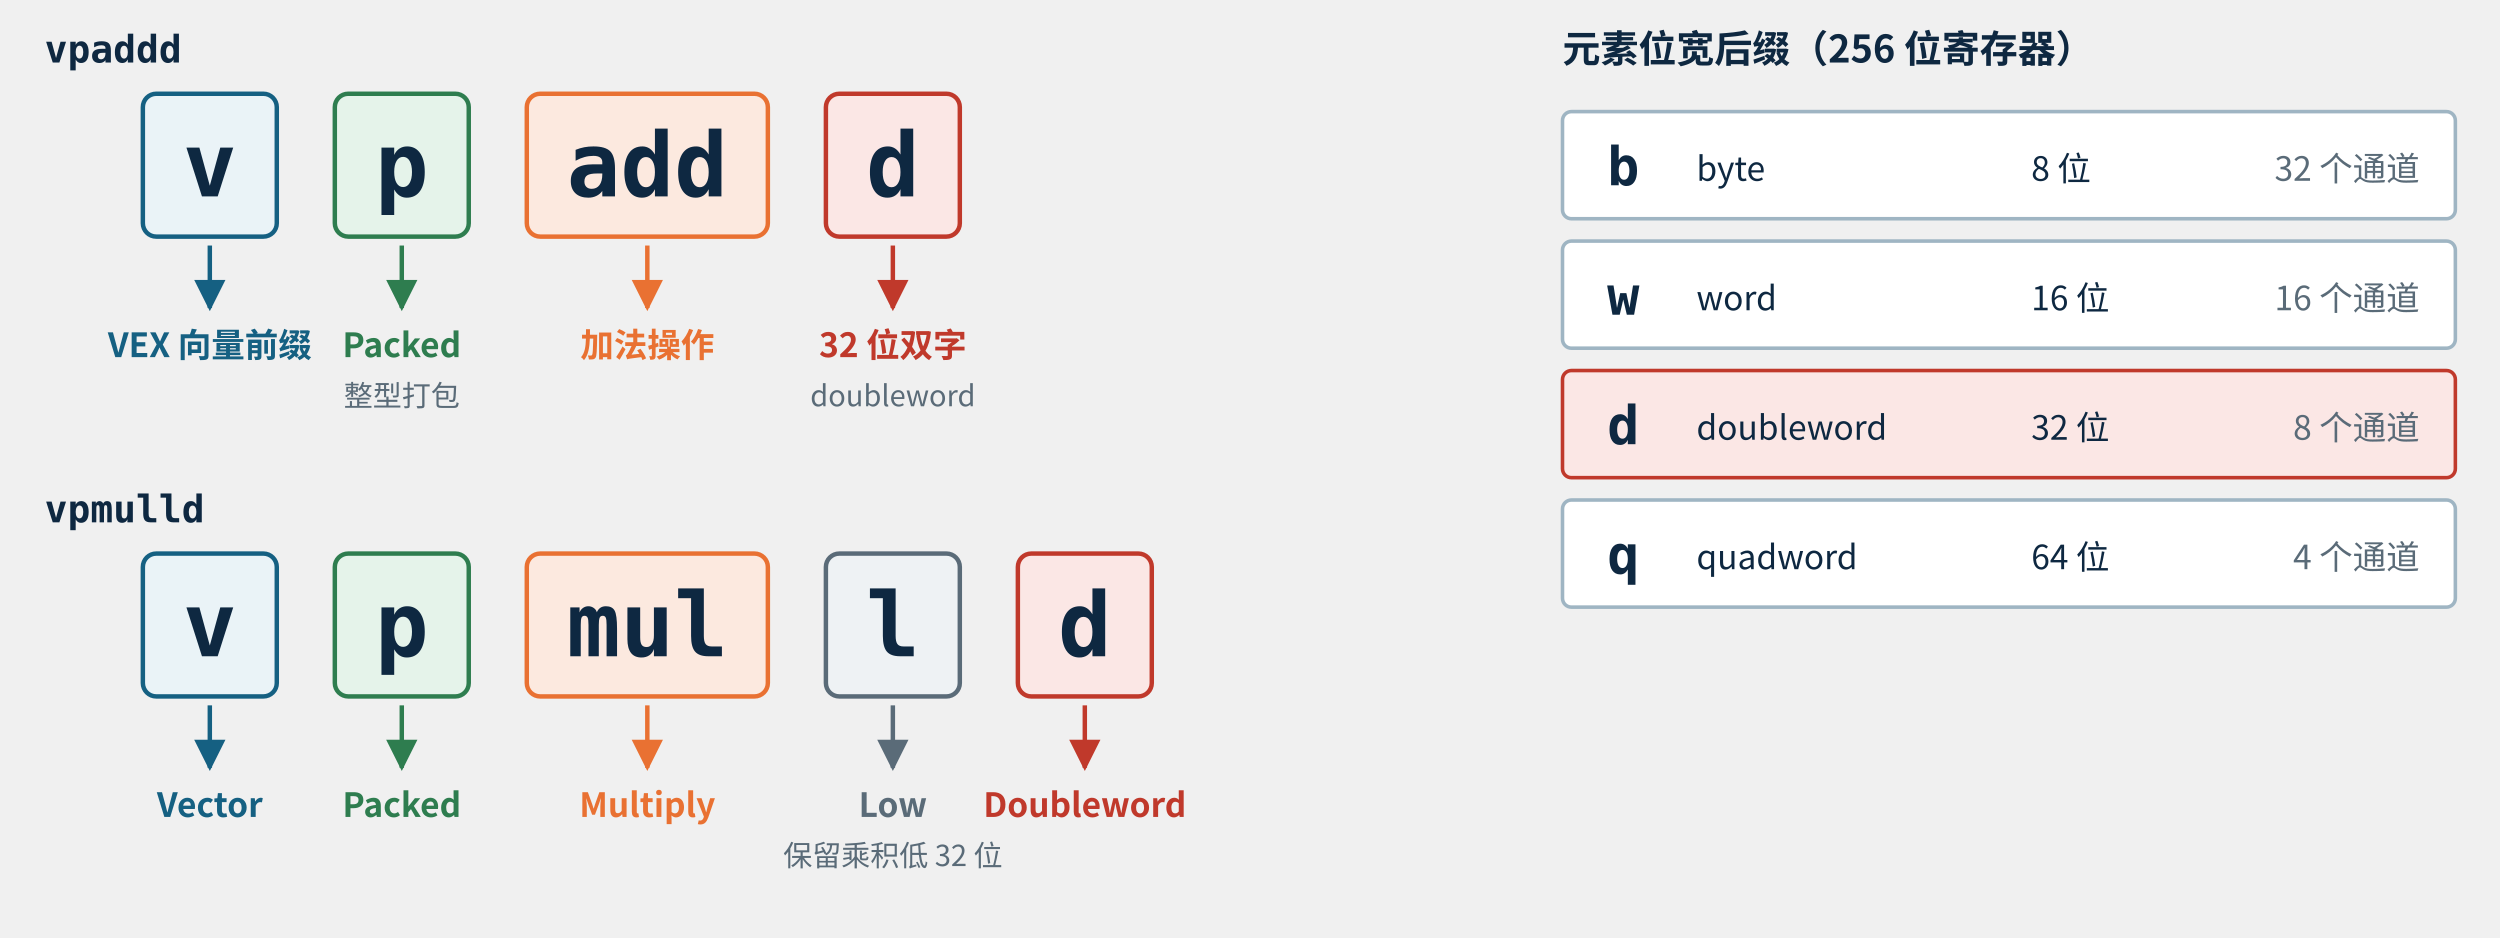
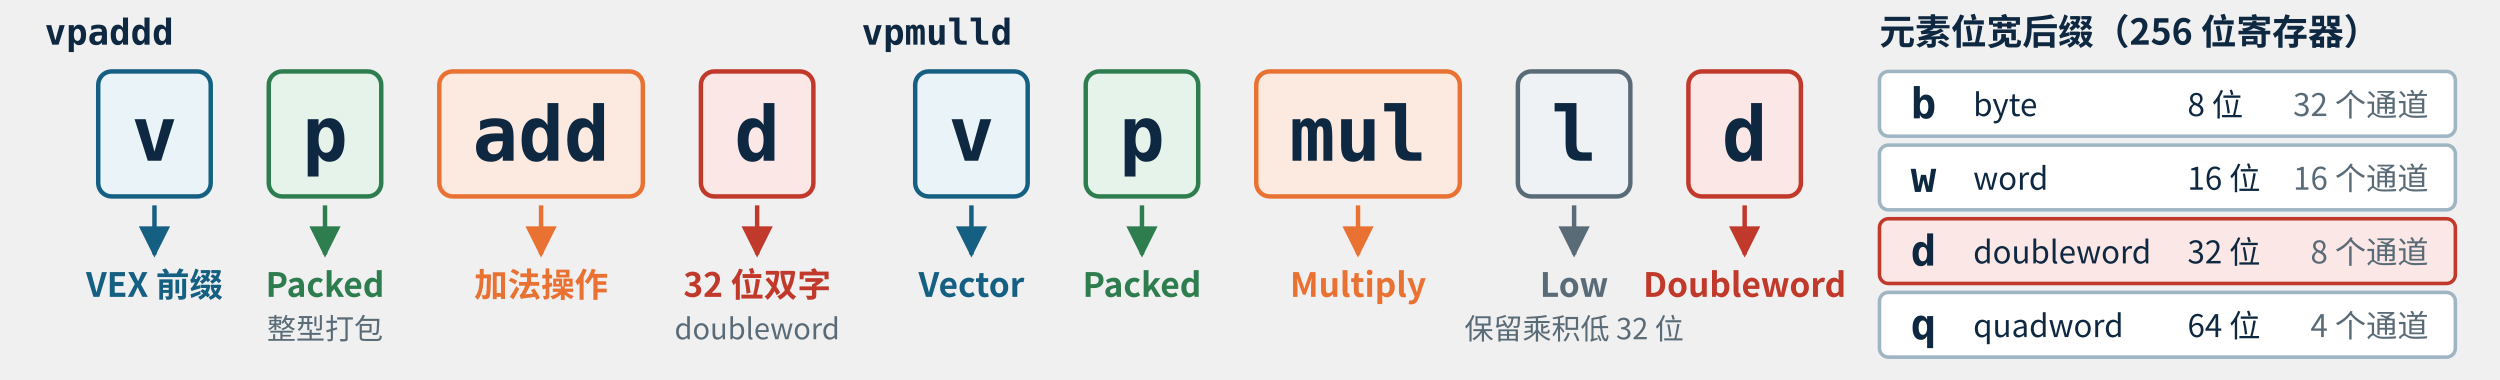
- <svg xmlns="http://www.w3.org/2000/svg" viewBox="0 0 1120 420" width="1120" height="420">
+ <svg xmlns="http://www.w3.org/2000/svg" viewBox="0 0 1120 170" width="1120" height="170">
  <defs>
    <marker id="ah-156082" viewBox="0 0 10 10" refX="9" refY="5" markerWidth="7" markerHeight="7" orient="auto-start-reverse">
      <path d="M0,0 L10,5 L0,10 z" fill="#156082" />
    </marker>
    <marker id="ah-e97132" viewBox="0 0 10 10" refX="9" refY="5" markerWidth="7" markerHeight="7" orient="auto-start-reverse">
      <path d="M0,0 L10,5 L0,10 z" fill="#e97132" />
    </marker>
    <marker id="ah-0e2841" viewBox="0 0 10 10" refX="9" refY="5" markerWidth="7" markerHeight="7" orient="auto-start-reverse">
      <path d="M0,0 L10,5 L0,10 z" fill="#0e2841" />
    </marker>
    <marker id="ah-2e7d4f" viewBox="0 0 10 10" refX="9" refY="5" markerWidth="7" markerHeight="7" orient="auto-start-reverse">
      <path d="M0,0 L10,5 L0,10 z" fill="#2e7d4f" />
    </marker>
    <marker id="ah-c0392b" viewBox="0 0 10 10" refX="9" refY="5" markerWidth="7" markerHeight="7" orient="auto-start-reverse">
      <path d="M0,0 L10,5 L0,10 z" fill="#c0392b" />
    </marker>
    <marker id="ah-5a6b78" viewBox="0 0 10 10" refX="9" refY="5" markerWidth="7" markerHeight="7" orient="auto-start-reverse">
      <path d="M0,0 L10,5 L0,10 z" fill="#5a6b78" />
    </marker>
    <marker id="ah-9fb5c3" viewBox="0 0 10 10" refX="9" refY="5" markerWidth="7" markerHeight="7" orient="auto-start-reverse">
      <path d="M0,0 L10,5 L0,10 z" fill="#9fb5c3" />
    </marker>
  </defs>
-   <text x="20.0" y="28.0" font-family="SFMono-Regular, Menlo, DejaVu Sans Mono, Consolas, monospace" font-size="17" font-weight="bold" fill="#0e2841" text-anchor="start">vpaddd</text>
-   <rect x="64.0" y="42.0" width="60.0" height="64.0" rx="6" fill="#eaf3f7" stroke="#156082" stroke-width="2" />
-   <text x="94.0" y="88.0" font-family="SFMono-Regular, Menlo, DejaVu Sans Mono, Consolas, monospace" font-size="40" font-weight="bold" fill="#0e2841" text-anchor="middle">v</text>
-   <line x1="94.0" y1="110.0" x2="94.0" y2="138.0" stroke="#156082" stroke-width="2" marker-end="url(#ah-156082)" />
-   <text x="94.0" y="160.0" font-family="PingFang SC, Noto Sans CJK SC, Source Han Sans SC, sans-serif" font-size="15" font-weight="bold" fill="#156082" text-anchor="middle">VEX 向量前缀</text>
-   <rect x="150.0" y="42.0" width="60.0" height="64.0" rx="6" fill="#e5f3ea" stroke="#2e7d4f" stroke-width="2" />
-   <text x="180.0" y="88.0" font-family="SFMono-Regular, Menlo, DejaVu Sans Mono, Consolas, monospace" font-size="40" font-weight="bold" fill="#0e2841" text-anchor="middle">p</text>
-   <line x1="180.0" y1="110.0" x2="180.0" y2="138.0" stroke="#2e7d4f" stroke-width="2" marker-end="url(#ah-2e7d4f)" />
-   <text x="180.0" y="160.0" font-family="PingFang SC, Noto Sans CJK SC, Source Han Sans SC, sans-serif" font-size="15" font-weight="bold" fill="#2e7d4f" text-anchor="middle">Packed</text>
-   <text x="180.0" y="182.0" font-family="PingFang SC, Noto Sans CJK SC, Source Han Sans SC, sans-serif" font-size="13" font-weight="normal" fill="#5a6b78" text-anchor="middle">整型打包</text>
-   <rect x="236.0" y="42.0" width="108.0" height="64.0" rx="6" fill="#fce9df" stroke="#e97132" stroke-width="2" />
-   <text x="290.0" y="88.0" font-family="SFMono-Regular, Menlo, DejaVu Sans Mono, Consolas, monospace" font-size="40" font-weight="bold" fill="#0e2841" text-anchor="middle">add</text>
-   <line x1="290.0" y1="110.0" x2="290.0" y2="138.0" stroke="#e97132" stroke-width="2" marker-end="url(#ah-e97132)" />
-   <text x="290.0" y="160.0" font-family="PingFang SC, Noto Sans CJK SC, Source Han Sans SC, sans-serif" font-size="15" font-weight="bold" fill="#e97132" text-anchor="middle">加法操作</text>
-   <rect x="370.0" y="42.0" width="60.0" height="64.0" rx="6" fill="#fbe7e5" stroke="#c0392b" stroke-width="2" />
-   <text x="400.0" y="88.0" font-family="SFMono-Regular, Menlo, DejaVu Sans Mono, Consolas, monospace" font-size="40" font-weight="bold" fill="#0e2841" text-anchor="middle">d</text>
-   <line x1="400.0" y1="110.0" x2="400.0" y2="138.0" stroke="#c0392b" stroke-width="2" marker-end="url(#ah-c0392b)" />
-   <text x="400.0" y="160.0" font-family="PingFang SC, Noto Sans CJK SC, Source Han Sans SC, sans-serif" font-size="15" font-weight="bold" fill="#c0392b" text-anchor="middle">32 位双字</text>
-   <text x="400.0" y="182.0" font-family="PingFang SC, Noto Sans CJK SC, Source Han Sans SC, sans-serif" font-size="13" font-weight="normal" fill="#5a6b78" text-anchor="middle">doubleword</text>
-   <text x="20.0" y="234.0" font-family="SFMono-Regular, Menlo, DejaVu Sans Mono, Consolas, monospace" font-size="17" font-weight="bold" fill="#0e2841" text-anchor="start">vpmulld</text>
-   <rect x="64.0" y="248.0" width="60.0" height="64.0" rx="6" fill="#eaf3f7" stroke="#156082" stroke-width="2" />
-   <text x="94.0" y="294.0" font-family="SFMono-Regular, Menlo, DejaVu Sans Mono, Consolas, monospace" font-size="40" font-weight="bold" fill="#0e2841" text-anchor="middle">v</text>
-   <line x1="94.0" y1="316.0" x2="94.0" y2="344.0" stroke="#156082" stroke-width="2" marker-end="url(#ah-156082)" />
-   <text x="94.0" y="366.0" font-family="PingFang SC, Noto Sans CJK SC, Source Han Sans SC, sans-serif" font-size="15" font-weight="bold" fill="#156082" text-anchor="middle">Vector</text>
-   <rect x="150.0" y="248.0" width="60.0" height="64.0" rx="6" fill="#e5f3ea" stroke="#2e7d4f" stroke-width="2" />
-   <text x="180.0" y="294.0" font-family="SFMono-Regular, Menlo, DejaVu Sans Mono, Consolas, monospace" font-size="40" font-weight="bold" fill="#0e2841" text-anchor="middle">p</text>
-   <line x1="180.0" y1="316.0" x2="180.0" y2="344.0" stroke="#2e7d4f" stroke-width="2" marker-end="url(#ah-2e7d4f)" />
-   <text x="180.0" y="366.0" font-family="PingFang SC, Noto Sans CJK SC, Source Han Sans SC, sans-serif" font-size="15" font-weight="bold" fill="#2e7d4f" text-anchor="middle">Packed</text>
-   <rect x="236.0" y="248.0" width="108.0" height="64.0" rx="6" fill="#fce9df" stroke="#e97132" stroke-width="2" />
-   <text x="290.0" y="294.0" font-family="SFMono-Regular, Menlo, DejaVu Sans Mono, Consolas, monospace" font-size="40" font-weight="bold" fill="#0e2841" text-anchor="middle">mul</text>
-   <line x1="290.0" y1="316.0" x2="290.0" y2="344.0" stroke="#e97132" stroke-width="2" marker-end="url(#ah-e97132)" />
-   <text x="290.0" y="366.0" font-family="PingFang SC, Noto Sans CJK SC, Source Han Sans SC, sans-serif" font-size="15" font-weight="bold" fill="#e97132" text-anchor="middle">Multiply</text>
-   <rect x="370.0" y="248.0" width="60.0" height="64.0" rx="6" fill="#eef2f4" stroke="#5a6b78" stroke-width="2" />
-   <text x="400.0" y="294.0" font-family="SFMono-Regular, Menlo, DejaVu Sans Mono, Consolas, monospace" font-size="40" font-weight="bold" fill="#0e2841" text-anchor="middle">l</text>
-   <line x1="400.0" y1="316.0" x2="400.0" y2="344.0" stroke="#5a6b78" stroke-width="2" marker-end="url(#ah-5a6b78)" />
-   <text x="400.0" y="366.0" font-family="PingFang SC, Noto Sans CJK SC, Source Han Sans SC, sans-serif" font-size="15" font-weight="bold" fill="#5a6b78" text-anchor="middle">Low</text>
-   <text x="400.0" y="388.0" font-family="PingFang SC, Noto Sans CJK SC, Source Han Sans SC, sans-serif" font-size="13" font-weight="normal" fill="#5a6b78" text-anchor="middle">保留乘积低 32 位</text>
-   <rect x="456.0" y="248.0" width="60.0" height="64.0" rx="6" fill="#fbe7e5" stroke="#c0392b" stroke-width="2" />
-   <text x="486.0" y="294.0" font-family="SFMono-Regular, Menlo, DejaVu Sans Mono, Consolas, monospace" font-size="40" font-weight="bold" fill="#0e2841" text-anchor="middle">d</text>
-   <line x1="486.0" y1="316.0" x2="486.0" y2="344.0" stroke="#c0392b" stroke-width="2" marker-end="url(#ah-c0392b)" />
-   <text x="486.0" y="366.0" font-family="PingFang SC, Noto Sans CJK SC, Source Han Sans SC, sans-serif" font-size="15" font-weight="bold" fill="#c0392b" text-anchor="middle">Doubleword</text>
-   <text x="700.0" y="28.0" font-family="PingFang SC, Noto Sans CJK SC, Source Han Sans SC, sans-serif" font-size="17" font-weight="bold" fill="#0e2841" text-anchor="start">元素位宽后缀（256 位寄存器）</text>
-   <rect x="700.0" y="50.0" width="400.0" height="48.0" rx="4" fill="#ffffff" stroke="#9fb5c3" stroke-width="1.6" />
-   <text x="720.0" y="83.0" font-family="SFMono-Regular, Menlo, DejaVu Sans Mono, Consolas, monospace" font-size="24" font-weight="bold" fill="#0e2841" text-anchor="start">b</text>
-   <text x="760.0" y="81.0" font-family="PingFang SC, Noto Sans CJK SC, Source Han Sans SC, sans-serif" font-size="15" font-weight="normal" fill="#0e2841" text-anchor="start">byte</text>
-   <text x="910.0" y="81.0" font-family="PingFang SC, Noto Sans CJK SC, Source Han Sans SC, sans-serif" font-size="15" font-weight="normal" fill="#0e2841" text-anchor="start">8 位</text>
-   <text x="1084.0" y="81.0" font-family="PingFang SC, Noto Sans CJK SC, Source Han Sans SC, sans-serif" font-size="15" font-weight="normal" fill="#5a6b78" text-anchor="end">32 个通道</text>
-   <rect x="700.0" y="108.0" width="400.0" height="48.0" rx="4" fill="#ffffff" stroke="#9fb5c3" stroke-width="1.6" />
-   <text x="720.0" y="141.0" font-family="SFMono-Regular, Menlo, DejaVu Sans Mono, Consolas, monospace" font-size="24" font-weight="bold" fill="#0e2841" text-anchor="start">w</text>
-   <text x="760.0" y="139.0" font-family="PingFang SC, Noto Sans CJK SC, Source Han Sans SC, sans-serif" font-size="15" font-weight="normal" fill="#0e2841" text-anchor="start">word</text>
-   <text x="910.0" y="139.0" font-family="PingFang SC, Noto Sans CJK SC, Source Han Sans SC, sans-serif" font-size="15" font-weight="normal" fill="#0e2841" text-anchor="start">16 位</text>
-   <text x="1084.0" y="139.0" font-family="PingFang SC, Noto Sans CJK SC, Source Han Sans SC, sans-serif" font-size="15" font-weight="normal" fill="#5a6b78" text-anchor="end">16 个通道</text>
-   <rect x="700.0" y="166.0" width="400.0" height="48.0" rx="4" fill="#fbe7e5" stroke="#c0392b" stroke-width="1.6" />
-   <text x="720.0" y="199.0" font-family="SFMono-Regular, Menlo, DejaVu Sans Mono, Consolas, monospace" font-size="24" font-weight="bold" fill="#0e2841" text-anchor="start">d</text>
-   <text x="760.0" y="197.0" font-family="PingFang SC, Noto Sans CJK SC, Source Han Sans SC, sans-serif" font-size="15" font-weight="normal" fill="#0e2841" text-anchor="start">doubleword</text>
-   <text x="910.0" y="197.0" font-family="PingFang SC, Noto Sans CJK SC, Source Han Sans SC, sans-serif" font-size="15" font-weight="normal" fill="#0e2841" text-anchor="start">32 位</text>
-   <text x="1084.0" y="197.0" font-family="PingFang SC, Noto Sans CJK SC, Source Han Sans SC, sans-serif" font-size="15" font-weight="normal" fill="#5a6b78" text-anchor="end">8 个通道</text>
-   <rect x="700.0" y="224.0" width="400.0" height="48.0" rx="4" fill="#ffffff" stroke="#9fb5c3" stroke-width="1.6" />
-   <text x="720.0" y="257.0" font-family="SFMono-Regular, Menlo, DejaVu Sans Mono, Consolas, monospace" font-size="24" font-weight="bold" fill="#0e2841" text-anchor="start">q</text>
-   <text x="760.0" y="255.0" font-family="PingFang SC, Noto Sans CJK SC, Source Han Sans SC, sans-serif" font-size="15" font-weight="normal" fill="#0e2841" text-anchor="start">quadword</text>
-   <text x="910.0" y="255.0" font-family="PingFang SC, Noto Sans CJK SC, Source Han Sans SC, sans-serif" font-size="15" font-weight="normal" fill="#0e2841" text-anchor="start">64 位</text>
-   <text x="1084.0" y="255.0" font-family="PingFang SC, Noto Sans CJK SC, Source Han Sans SC, sans-serif" font-size="15" font-weight="normal" fill="#5a6b78" text-anchor="end">4 个通道</text>
+   <text x="20.0" y="20.0" font-family="SFMono-Regular, Menlo, DejaVu Sans Mono, Consolas, monospace" font-size="16" font-weight="bold" fill="#0e2841" text-anchor="start">vpaddd</text>
+   <rect x="44.0" y="32.0" width="50.4" height="56.0" rx="6" fill="#eaf3f7" stroke="#156082" stroke-width="2" />
+   <text x="69.2" y="72.0" font-family="SFMono-Regular, Menlo, DejaVu Sans Mono, Consolas, monospace" font-size="34" font-weight="bold" fill="#0e2841" text-anchor="middle">v</text>
+   <line x1="69.2" y1="92.0" x2="69.2" y2="114.0" stroke="#156082" stroke-width="2" marker-end="url(#ah-156082)" />
+   <text x="69.2" y="133.0" font-family="PingFang SC, Noto Sans CJK SC, Source Han Sans SC, sans-serif" font-size="15" font-weight="bold" fill="#156082" text-anchor="middle">VEX 前缀</text>
+   <rect x="120.4" y="32.0" width="50.4" height="56.0" rx="6" fill="#e5f3ea" stroke="#2e7d4f" stroke-width="2" />
+   <text x="145.6" y="72.0" font-family="SFMono-Regular, Menlo, DejaVu Sans Mono, Consolas, monospace" font-size="34" font-weight="bold" fill="#0e2841" text-anchor="middle">p</text>
+   <line x1="145.6" y1="92.0" x2="145.6" y2="114.0" stroke="#2e7d4f" stroke-width="2" marker-end="url(#ah-2e7d4f)" />
+   <text x="145.6" y="133.0" font-family="PingFang SC, Noto Sans CJK SC, Source Han Sans SC, sans-serif" font-size="15" font-weight="bold" fill="#2e7d4f" text-anchor="middle">Packed</text>
+   <text x="145.6" y="152.0" font-family="PingFang SC, Noto Sans CJK SC, Source Han Sans SC, sans-serif" font-size="13" font-weight="normal" fill="#5a6b78" text-anchor="middle">整型打包</text>
+   <rect x="196.8" y="32.0" width="91.2" height="56.0" rx="6" fill="#fce9df" stroke="#e97132" stroke-width="2" />
+   <text x="242.4" y="72.0" font-family="SFMono-Regular, Menlo, DejaVu Sans Mono, Consolas, monospace" font-size="34" font-weight="bold" fill="#0e2841" text-anchor="middle">add</text>
+   <line x1="242.4" y1="92.0" x2="242.4" y2="114.0" stroke="#e97132" stroke-width="2" marker-end="url(#ah-e97132)" />
+   <text x="242.4" y="133.0" font-family="PingFang SC, Noto Sans CJK SC, Source Han Sans SC, sans-serif" font-size="15" font-weight="bold" fill="#e97132" text-anchor="middle">加法操作</text>
+   <rect x="314.0" y="32.0" width="50.4" height="56.0" rx="6" fill="#fbe7e5" stroke="#c0392b" stroke-width="2" />
+   <text x="339.2" y="72.0" font-family="SFMono-Regular, Menlo, DejaVu Sans Mono, Consolas, monospace" font-size="34" font-weight="bold" fill="#0e2841" text-anchor="middle">d</text>
+   <line x1="339.2" y1="92.0" x2="339.2" y2="114.0" stroke="#c0392b" stroke-width="2" marker-end="url(#ah-c0392b)" />
+   <text x="339.2" y="133.0" font-family="PingFang SC, Noto Sans CJK SC, Source Han Sans SC, sans-serif" font-size="15" font-weight="bold" fill="#c0392b" text-anchor="middle">32 位双字</text>
+   <text x="339.2" y="152.0" font-family="PingFang SC, Noto Sans CJK SC, Source Han Sans SC, sans-serif" font-size="13" font-weight="normal" fill="#5a6b78" text-anchor="middle">doubleword</text>
+   <text x="386.0" y="20.0" font-family="SFMono-Regular, Menlo, DejaVu Sans Mono, Consolas, monospace" font-size="16" font-weight="bold" fill="#0e2841" text-anchor="start">vpmulld</text>
+   <rect x="410.0" y="32.0" width="50.4" height="56.0" rx="6" fill="#eaf3f7" stroke="#156082" stroke-width="2" />
+   <text x="435.2" y="72.0" font-family="SFMono-Regular, Menlo, DejaVu Sans Mono, Consolas, monospace" font-size="34" font-weight="bold" fill="#0e2841" text-anchor="middle">v</text>
+   <line x1="435.2" y1="92.0" x2="435.2" y2="114.0" stroke="#156082" stroke-width="2" marker-end="url(#ah-156082)" />
+   <text x="435.2" y="133.0" font-family="PingFang SC, Noto Sans CJK SC, Source Han Sans SC, sans-serif" font-size="15" font-weight="bold" fill="#156082" text-anchor="middle">Vector</text>
+   <rect x="486.4" y="32.0" width="50.4" height="56.0" rx="6" fill="#e5f3ea" stroke="#2e7d4f" stroke-width="2" />
+   <text x="511.6" y="72.0" font-family="SFMono-Regular, Menlo, DejaVu Sans Mono, Consolas, monospace" font-size="34" font-weight="bold" fill="#0e2841" text-anchor="middle">p</text>
+   <line x1="511.6" y1="92.0" x2="511.6" y2="114.0" stroke="#2e7d4f" stroke-width="2" marker-end="url(#ah-2e7d4f)" />
+   <text x="511.6" y="133.0" font-family="PingFang SC, Noto Sans CJK SC, Source Han Sans SC, sans-serif" font-size="15" font-weight="bold" fill="#2e7d4f" text-anchor="middle">Packed</text>
+   <rect x="562.8" y="32.0" width="91.2" height="56.0" rx="6" fill="#fce9df" stroke="#e97132" stroke-width="2" />
+   <text x="608.4" y="72.0" font-family="SFMono-Regular, Menlo, DejaVu Sans Mono, Consolas, monospace" font-size="34" font-weight="bold" fill="#0e2841" text-anchor="middle">mul</text>
+   <line x1="608.4" y1="92.0" x2="608.4" y2="114.0" stroke="#e97132" stroke-width="2" marker-end="url(#ah-e97132)" />
+   <text x="608.4" y="133.0" font-family="PingFang SC, Noto Sans CJK SC, Source Han Sans SC, sans-serif" font-size="15" font-weight="bold" fill="#e97132" text-anchor="middle">Multiply</text>
+   <rect x="680.0" y="32.0" width="50.4" height="56.0" rx="6" fill="#eef2f4" stroke="#5a6b78" stroke-width="2" />
+   <text x="705.2" y="72.0" font-family="SFMono-Regular, Menlo, DejaVu Sans Mono, Consolas, monospace" font-size="34" font-weight="bold" fill="#0e2841" text-anchor="middle">l</text>
+   <line x1="705.2" y1="92.0" x2="705.2" y2="114.0" stroke="#5a6b78" stroke-width="2" marker-end="url(#ah-5a6b78)" />
+   <text x="705.2" y="133.0" font-family="PingFang SC, Noto Sans CJK SC, Source Han Sans SC, sans-serif" font-size="15" font-weight="bold" fill="#5a6b78" text-anchor="middle">Low</text>
+   <text x="705.2" y="152.0" font-family="PingFang SC, Noto Sans CJK SC, Source Han Sans SC, sans-serif" font-size="13" font-weight="normal" fill="#5a6b78" text-anchor="middle">保留乘积低 32 位</text>
+   <rect x="756.4" y="32.0" width="50.4" height="56.0" rx="6" fill="#fbe7e5" stroke="#c0392b" stroke-width="2" />
+   <text x="781.6" y="72.0" font-family="SFMono-Regular, Menlo, DejaVu Sans Mono, Consolas, monospace" font-size="34" font-weight="bold" fill="#0e2841" text-anchor="middle">d</text>
+   <line x1="781.6" y1="92.0" x2="781.6" y2="114.0" stroke="#c0392b" stroke-width="2" marker-end="url(#ah-c0392b)" />
+   <text x="781.6" y="133.0" font-family="PingFang SC, Noto Sans CJK SC, Source Han Sans SC, sans-serif" font-size="15" font-weight="bold" fill="#c0392b" text-anchor="middle">Doubleword</text>
+   <text x="842.0" y="20.0" font-family="PingFang SC, Noto Sans CJK SC, Source Han Sans SC, sans-serif" font-size="16" font-weight="bold" fill="#0e2841" text-anchor="start">元素位宽后缀（256 位寄存器）</text>
+   <rect x="842.0" y="32.0" width="258.0" height="29.0" rx="4" fill="#ffffff" stroke="#9fb5c3" stroke-width="1.6" />
+   <text x="856.0" y="53.0" font-family="SFMono-Regular, Menlo, DejaVu Sans Mono, Consolas, monospace" font-size="19" font-weight="bold" fill="#0e2841" text-anchor="start">b</text>
+   <text x="884.0" y="52.0" font-family="PingFang SC, Noto Sans CJK SC, Source Han Sans SC, sans-serif" font-size="14" font-weight="normal" fill="#0e2841" text-anchor="start">byte</text>
+   <text x="980.0" y="52.0" font-family="PingFang SC, Noto Sans CJK SC, Source Han Sans SC, sans-serif" font-size="14" font-weight="normal" fill="#0e2841" text-anchor="start">8 位</text>
+   <text x="1088.0" y="52.0" font-family="PingFang SC, Noto Sans CJK SC, Source Han Sans SC, sans-serif" font-size="14" font-weight="normal" fill="#5a6b78" text-anchor="end">32 个通道</text>
+   <rect x="842.0" y="65.0" width="258.0" height="29.0" rx="4" fill="#ffffff" stroke="#9fb5c3" stroke-width="1.6" />
+   <text x="856.0" y="86.0" font-family="SFMono-Regular, Menlo, DejaVu Sans Mono, Consolas, monospace" font-size="19" font-weight="bold" fill="#0e2841" text-anchor="start">w</text>
+   <text x="884.0" y="85.0" font-family="PingFang SC, Noto Sans CJK SC, Source Han Sans SC, sans-serif" font-size="14" font-weight="normal" fill="#0e2841" text-anchor="start">word</text>
+   <text x="980.0" y="85.0" font-family="PingFang SC, Noto Sans CJK SC, Source Han Sans SC, sans-serif" font-size="14" font-weight="normal" fill="#0e2841" text-anchor="start">16 位</text>
+   <text x="1088.0" y="85.0" font-family="PingFang SC, Noto Sans CJK SC, Source Han Sans SC, sans-serif" font-size="14" font-weight="normal" fill="#5a6b78" text-anchor="end">16 个通道</text>
+   <rect x="842.0" y="98.0" width="258.0" height="29.0" rx="4" fill="#fbe7e5" stroke="#c0392b" stroke-width="1.6" />
+   <text x="856.0" y="119.0" font-family="SFMono-Regular, Menlo, DejaVu Sans Mono, Consolas, monospace" font-size="19" font-weight="bold" fill="#0e2841" text-anchor="start">d</text>
+   <text x="884.0" y="118.0" font-family="PingFang SC, Noto Sans CJK SC, Source Han Sans SC, sans-serif" font-size="14" font-weight="normal" fill="#0e2841" text-anchor="start">doubleword</text>
+   <text x="980.0" y="118.0" font-family="PingFang SC, Noto Sans CJK SC, Source Han Sans SC, sans-serif" font-size="14" font-weight="normal" fill="#0e2841" text-anchor="start">32 位</text>
+   <text x="1088.0" y="118.0" font-family="PingFang SC, Noto Sans CJK SC, Source Han Sans SC, sans-serif" font-size="14" font-weight="normal" fill="#5a6b78" text-anchor="end">8 个通道</text>
+   <rect x="842.0" y="131.0" width="258.0" height="29.0" rx="4" fill="#ffffff" stroke="#9fb5c3" stroke-width="1.6" />
+   <text x="856.0" y="152.0" font-family="SFMono-Regular, Menlo, DejaVu Sans Mono, Consolas, monospace" font-size="19" font-weight="bold" fill="#0e2841" text-anchor="start">q</text>
+   <text x="884.0" y="151.0" font-family="PingFang SC, Noto Sans CJK SC, Source Han Sans SC, sans-serif" font-size="14" font-weight="normal" fill="#0e2841" text-anchor="start">quadword</text>
+   <text x="980.0" y="151.0" font-family="PingFang SC, Noto Sans CJK SC, Source Han Sans SC, sans-serif" font-size="14" font-weight="normal" fill="#0e2841" text-anchor="start">64 位</text>
+   <text x="1088.0" y="151.0" font-family="PingFang SC, Noto Sans CJK SC, Source Han Sans SC, sans-serif" font-size="14" font-weight="normal" fill="#5a6b78" text-anchor="end">4 个通道</text>
</svg>
